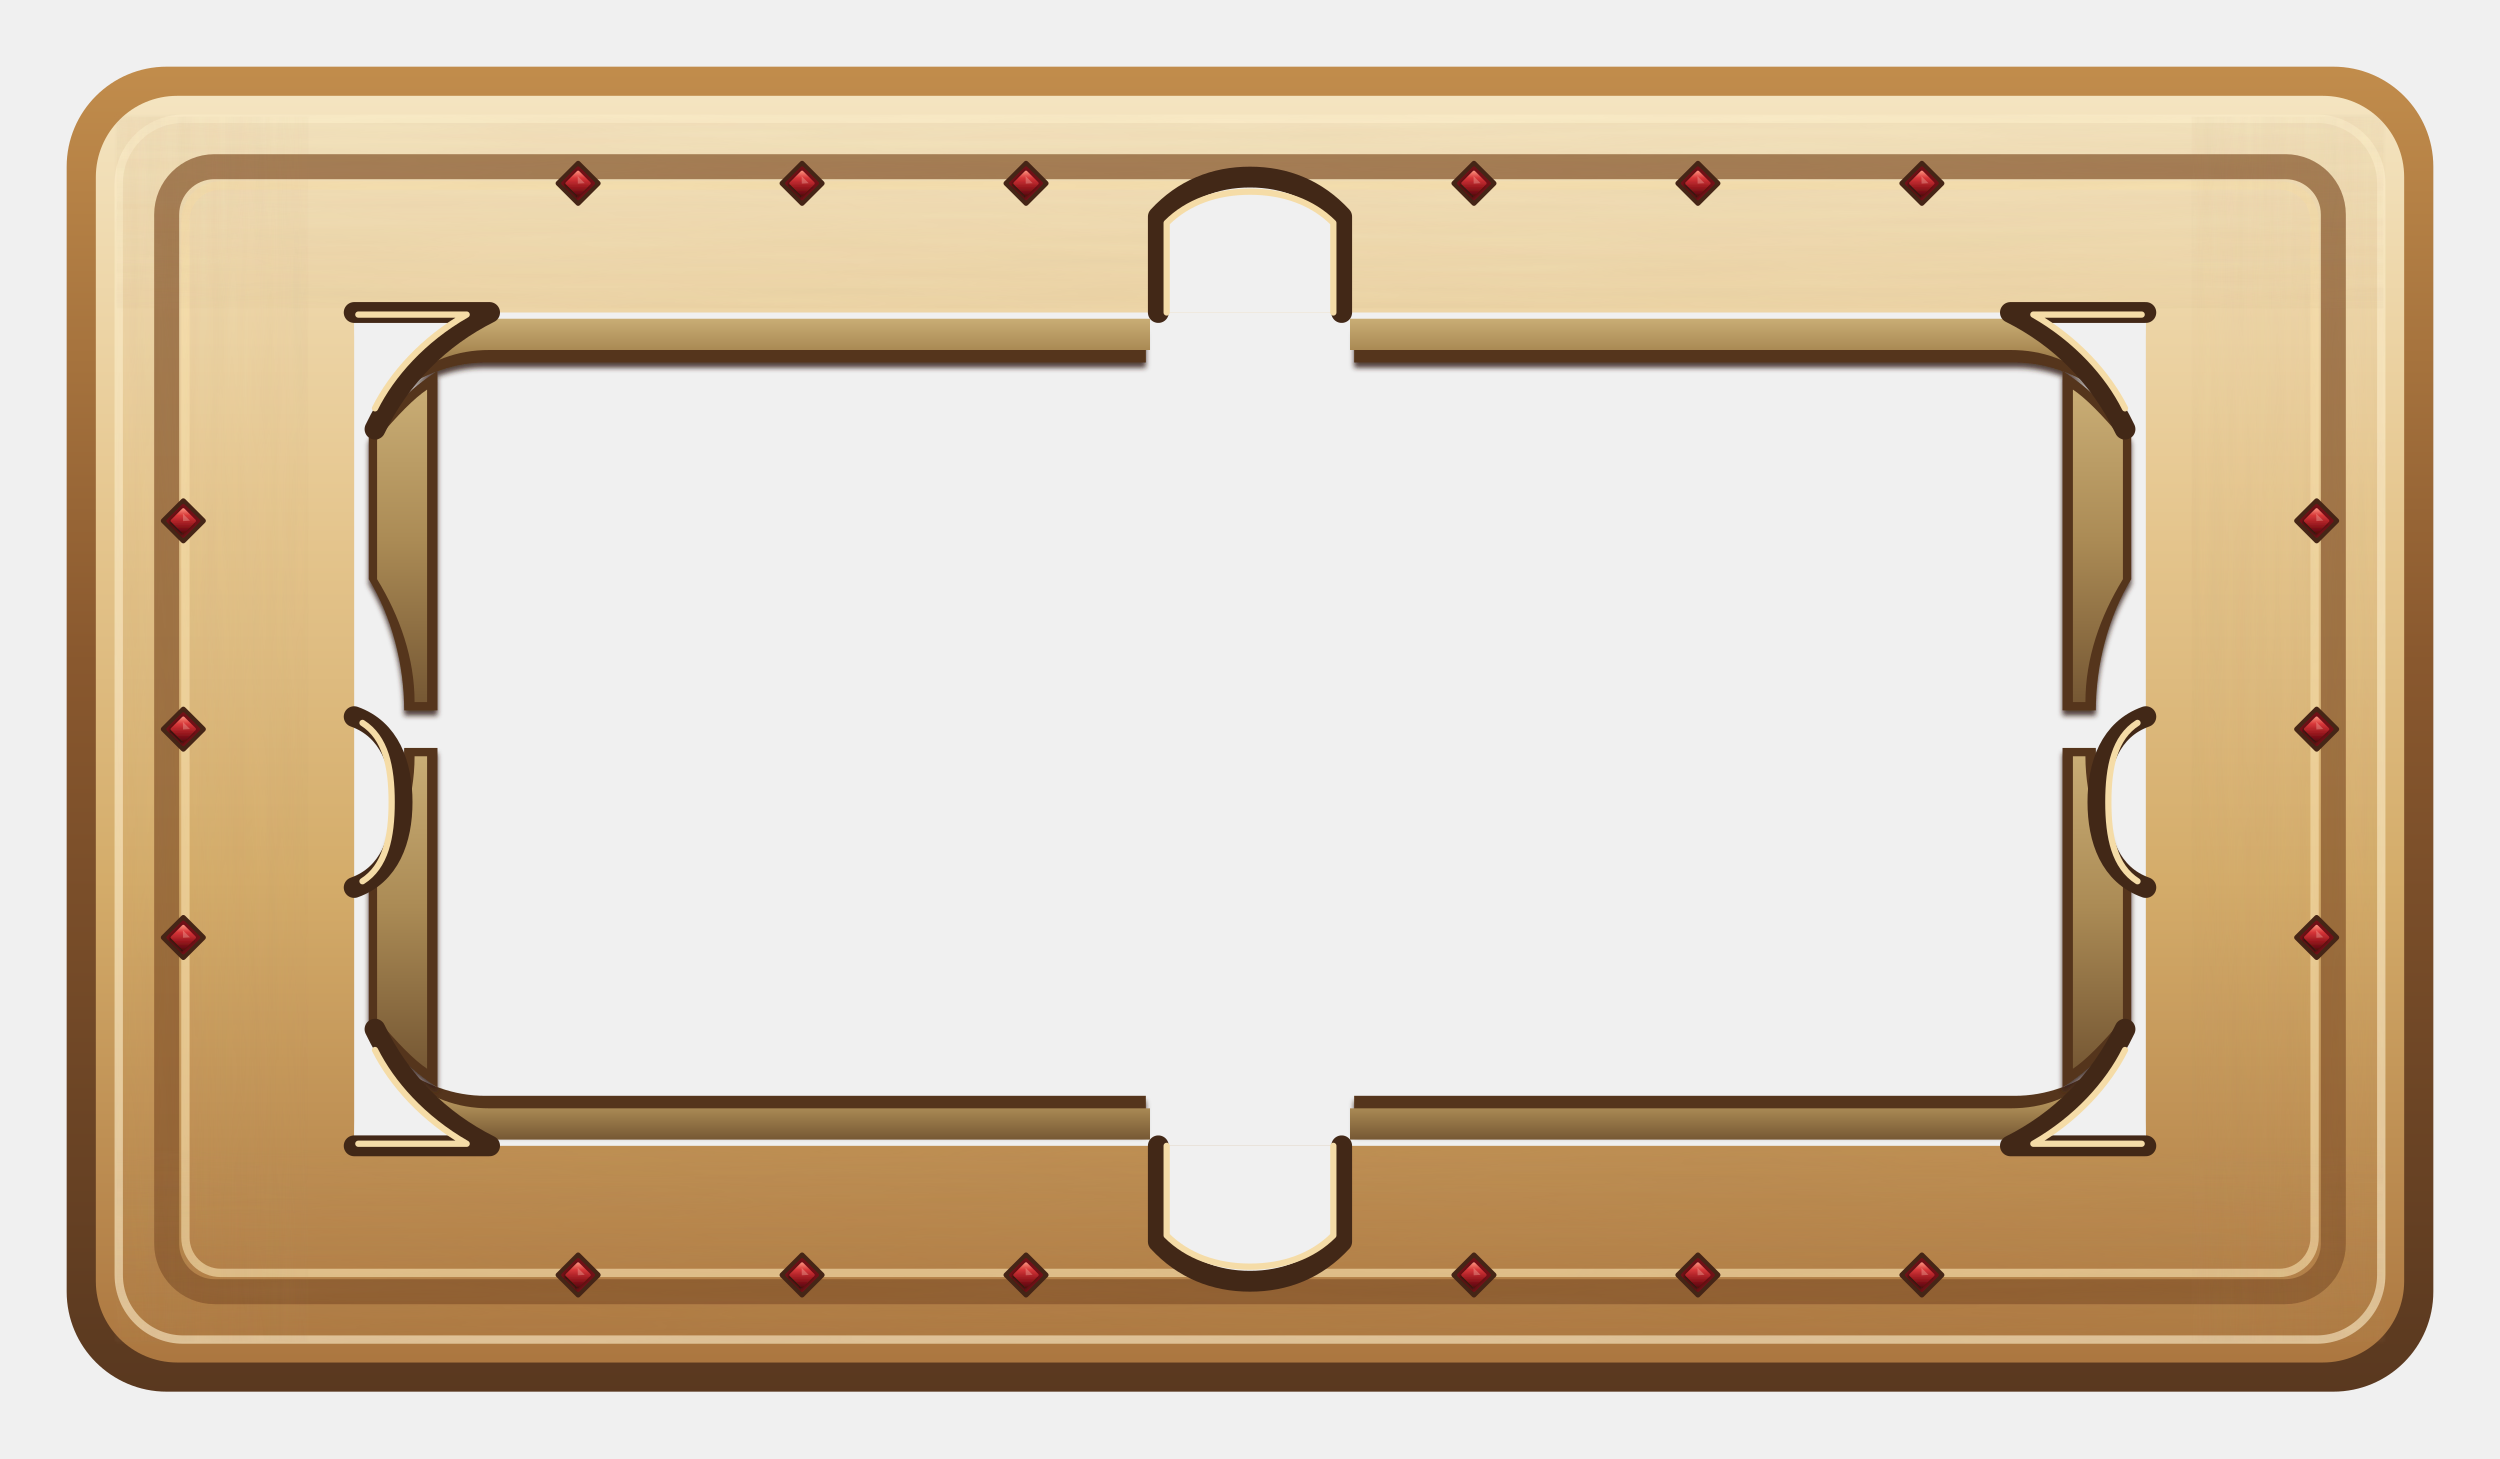
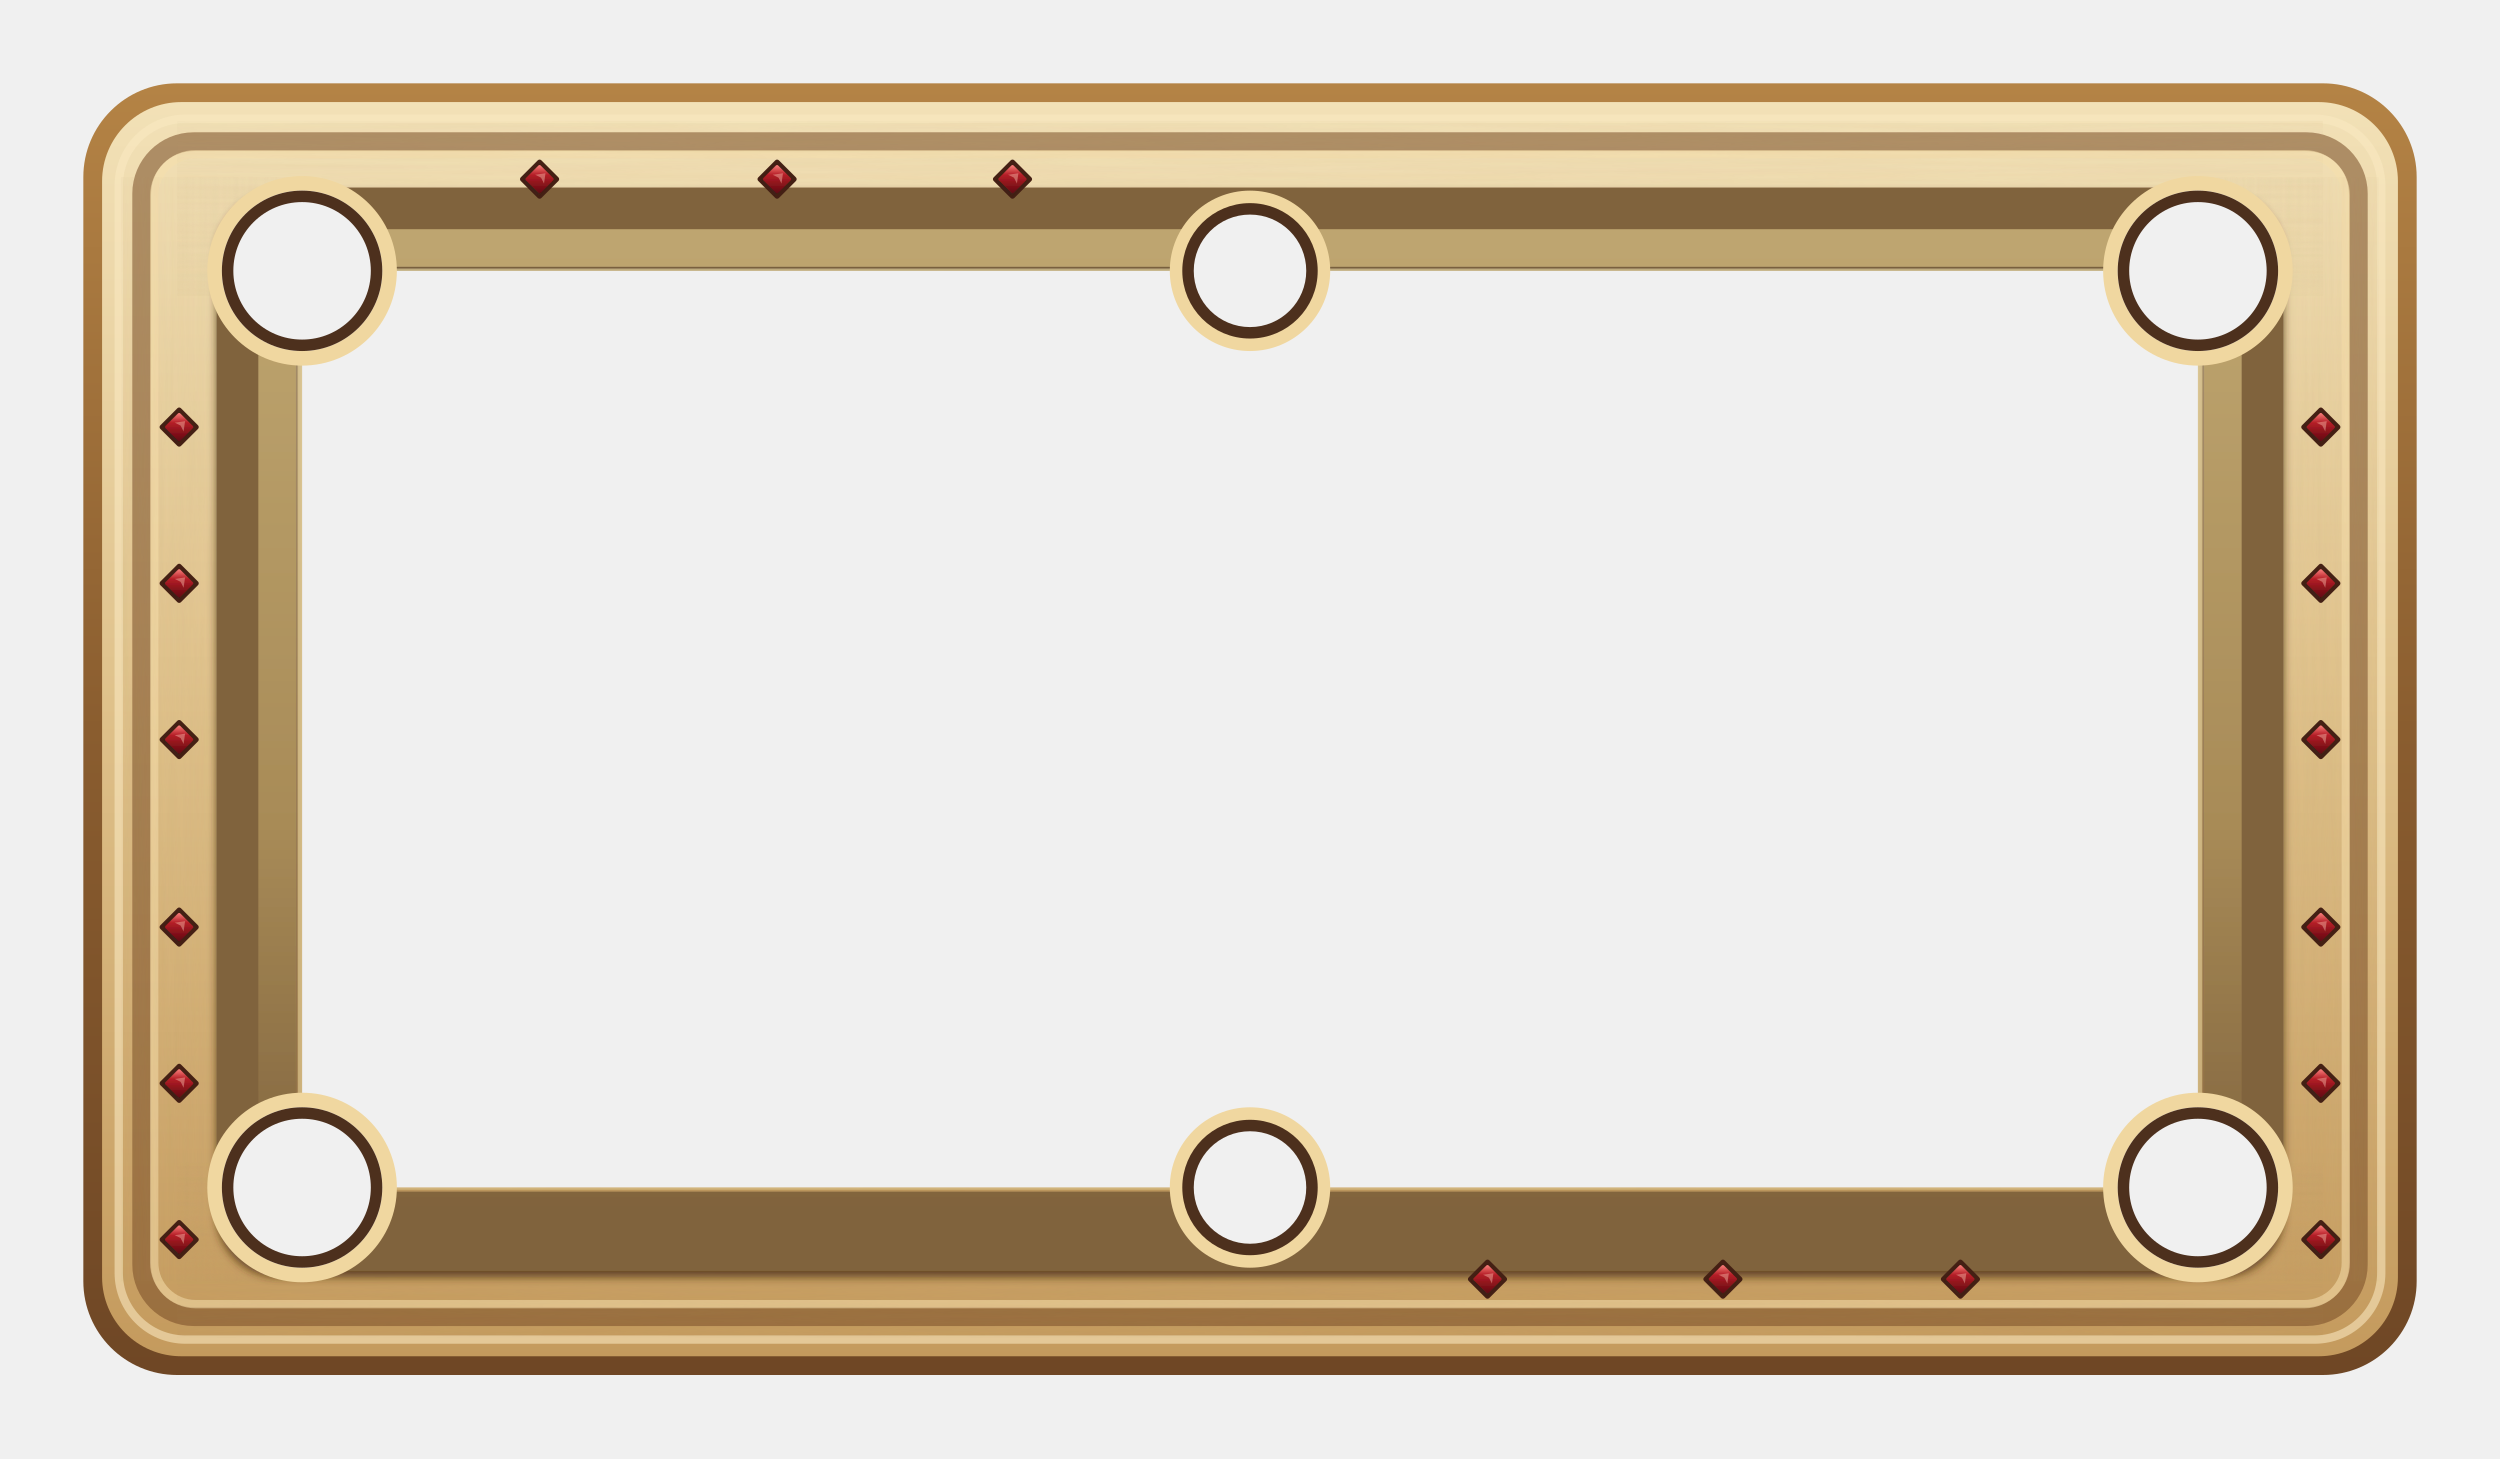
- <svg xmlns="http://www.w3.org/2000/svg" width="1200" height="700" viewBox="0 0 1200 700">
+ <svg xmlns="http://www.w3.org/2000/svg" width="1200" height="700" viewBox="0 0 1200 700" role="img" aria-label="Transparent white oak billiard table rail overlay">
  <defs>
-     <linearGradient id="wood-base" x1="0" y1="0" x2="0" y2="1">
-       <stop offset="0%" stop-color="#f4e4c0" />
-       <stop offset="30%" stop-color="#e7c993" />
-       <stop offset="62%" stop-color="#d4ac6a" />
-       <stop offset="100%" stop-color="#ac7740" />
+     <linearGradient id="oakBase" x1="0" y1="0" x2="0" y2="1">
+       <stop offset="0" stop-color="#f2e1b7" />
+       <stop offset="0.48" stop-color="#dfc18a" />
+       <stop offset="1" stop-color="#c49a5d" />
    </linearGradient>
-     <linearGradient id="wood-edge" x1="0" y1="0" x2="0" y2="1">
-       <stop offset="0%" stop-color="#c28d4c" />
-       <stop offset="45%" stop-color="#89582e" />
-       <stop offset="100%" stop-color="#59381f" />
+     <linearGradient id="oakEdge" x1="0" y1="0" x2="0" y2="1">
+       <stop offset="0" stop-color="#b48345" />
+       <stop offset="0.5" stop-color="#8a5d2f" />
+       <stop offset="1" stop-color="#6f4725" />
    </linearGradient>
-     <linearGradient id="cushion-fill" x1="0" y1="0" x2="0" y2="1">
-       <stop offset="0%" stop-color="#c9ad75" />
-       <stop offset="48%" stop-color="#ab8b55" />
-       <stop offset="100%" stop-color="#765834" />
+     <linearGradient id="cushion" x1="0" y1="0" x2="0" y2="1">
+       <stop offset="0" stop-color="#bea56f" />
+       <stop offset="0.6" stop-color="#a88b57" />
+       <stop offset="1" stop-color="#80633d" />
    </linearGradient>
-     <linearGradient id="ruby-fill" x1="0" y1="0" x2="1" y2="1">
-       <stop offset="0%" stop-color="#ff9b85" />
-       <stop offset="30%" stop-color="#d73739" />
-       <stop offset="68%" stop-color="#94161d" />
-       <stop offset="100%" stop-color="#50070c" />
+     <linearGradient id="ruby" x1="0" y1="0" x2="1" y2="1">
+       <stop offset="0" stop-color="#ff8580" />
+       <stop offset="0.35" stop-color="#b51f27" />
+       <stop offset="1" stop-color="#5e0710" />
    </linearGradient>
-     <filter id="horizontal-grain" x="-5%" y="-20%" width="110%" height="140%">
-       <feTurbulence type="fractalNoise" baseFrequency="0.009 0.18" numOctaves="2" seed="42" result="grain" />
-       <feColorMatrix in="grain" type="matrix" values="                        0.34 0    0    0 0.25                        0    0.23 0    0 0.14                        0    0    0.12 0 0.06                        0    0    0    0.22 0" />
+     <filter id="oakGrain" x="-5%" y="-10%" width="110%" height="120%">
+       <feTurbulence type="fractalNoise" baseFrequency="0.012 0.42" numOctaves="2" seed="18" result="noise" />
+       <feColorMatrix in="noise" type="matrix" values="           0.36 0    0    0 0.23           0    0.25 0    0 0.14           0    0    0.13 0 0.05           0    0    0    0.24 0" />
    </filter>
-     <filter id="vertical-grain" x="-20%" y="-5%" width="140%" height="110%">
-       <feTurbulence type="fractalNoise" baseFrequency="0.18 0.009" numOctaves="2" seed="81" result="grain" />
-       <feColorMatrix in="grain" type="matrix" values="                        0.34 0    0    0 0.25                        0    0.23 0    0 0.14                        0    0    0.12 0 0.06                        0    0    0    0.22 0" />
+     <filter id="oakGrainVertical" x="-10%" y="-5%" width="120%" height="110%">
+       <feTurbulence type="fractalNoise" baseFrequency="0.42 0.012" numOctaves="2" seed="27" result="noise" />
+       <feColorMatrix in="noise" type="matrix" values="           0.36 0    0    0 0.23           0    0.25 0    0 0.14           0    0    0.13 0 0.05           0    0    0    0.24 0" />
    </filter>
-     <filter id="cushion-shadow" x="-25%" y="-25%" width="150%" height="150%">
-       <feDropShadow dx="0" dy="2.5" stdDeviation="1.25" flood-color="#372113" flood-opacity="0.85" />
+     <filter id="cushionInset" x="-10%" y="-10%" width="120%" height="120%">
+       <feDropShadow dx="0" dy="3" stdDeviation="2" flood-color="#442b18" flood-opacity="0.75" />
    </filter>
-     <filter id="ruby-shadow" x="-100%" y="-100%" width="300%" height="300%">
-       <feDropShadow dx="0" dy="1" stdDeviation="0.6" flood-color="#2e150d" flood-opacity="0.95" />
+     <filter id="rubyInset" x="-80%" y="-80%" width="260%" height="260%">
+       <feDropShadow dx="0" dy="1" stdDeviation="0.55" flood-color="#3e1f14" flood-opacity="0.9" />
    </filter>
-     <mask id="table-opening-mask" maskUnits="userSpaceOnUse" x="0" y="0" width="1200" height="700">
-       <rect width="1200" height="700" fill="#ffffff" />
-       <rect x="170" y="150" width="860" height="400" fill="#000000" />
-       <path d="         M 170 150         L 235 150         C 211 162 192 181 180 206         C 173 188 170 170 170 150         Z" fill="#000000" />
-       <path d="         M 1030 150         L 965 150         C 989 162 1008 181 1020 206         C 1027 188 1030 170 1030 150         Z" fill="#000000" />
-       <path d="         M 170 550         L 235 550         C 211 538 192 519 180 494         C 173 512 170 530 170 550         Z" fill="#000000" />
-       <path d="         M 1030 550         L 965 550         C 989 538 1008 519 1020 494         C 1027 512 1030 530 1030 550         Z" fill="#000000" />
-       <path d="         M 556 150         L 556 104         C 568 91 583 85 600 85         C 617 85 632 91 644 104         L 644 150         Z" fill="#000000" />
-       <path d="         M 556 550         L 556 596         C 568 609 583 615 600 615         C 617 615 632 609 644 596         L 644 550         Z" fill="#000000" />
+     <mask id="tableCutouts" maskUnits="userSpaceOnUse" x="0" y="0" width="1200" height="700">
+       <rect width="1200" height="700" fill="white" />
+       <rect x="145" y="130" width="910" height="440" rx="8" fill="black" />
+       <circle cx="145" cy="130" r="43" fill="black" />
+       <circle cx="600" cy="130" r="36" fill="black" />
+       <circle cx="1055" cy="130" r="43" fill="black" />
+       <circle cx="145" cy="570" r="43" fill="black" />
+       <circle cx="600" cy="570" r="36" fill="black" />
+       <circle cx="1055" cy="570" r="43" fill="black" />
    </mask>
-     <clipPath id="horizontal-cap-area">
-       <path d="         M 56 55         H 1144         V 148         H 56         Z          M 56 552         H 1144         V 645         H 56         Z" />
+     <mask id="pocketCenter" maskUnits="userSpaceOnUse" x="0" y="0" width="1200" height="700">
+       <rect width="1200" height="700" fill="white" />
+       <circle cx="145" cy="130" r="33" fill="black" />
+       <circle cx="600" cy="130" r="27" fill="black" />
+       <circle cx="1055" cy="130" r="33" fill="black" />
+       <circle cx="145" cy="570" r="33" fill="black" />
+       <circle cx="600" cy="570" r="27" fill="black" />
+       <circle cx="1055" cy="570" r="33" fill="black" />
+     </mask>
+     <clipPath id="topBottomClip">
+       <path fill-rule="evenodd" d="           M 85 58 H 1115 V 142 H 85 Z           M 85 558 H 1115 V 642 H 85 Z         " />
    </clipPath>
-     <clipPath id="vertical-cap-area">
-       <path d="         M 55 56         H 148         V 644         H 55         Z          M 1052 56         H 1145         V 644         H 1052         Z" />
+     <clipPath id="sideClip">
+       <path fill-rule="evenodd" d="           M 58 85 H 142 V 615 H 58 Z           M 1058 85 H 1142 V 615 H 1058 Z         " />
    </clipPath>
-     <g id="ruby-diamond">
-       <rect x="-8" y="-8" width="16" height="16" rx="1.2" fill="#452516" transform="rotate(45)" />
-       <rect x="-6" y="-6" width="12" height="12" rx="0.8" fill="#711017" transform="rotate(45)" />
-       <rect x="-4.5" y="-4.5" width="9" height="9" rx="0.7" fill="url(#ruby-fill)" transform="rotate(45)" filter="url(#ruby-shadow)" />
-       <path d="         M -2.6 -2.3         L 2.2 -2.3         L 0 0.2         Z" fill="#ffd5c2" opacity="0.30" transform="rotate(45)" />
+     <g id="diamond">
+       <rect x="-7" y="-7" width="14" height="14" rx="1.2" fill="#442014" transform="rotate(45)" />
+       <rect x="-5" y="-5" width="10" height="10" rx="0.7" fill="url(#ruby)" transform="rotate(45)" filter="url(#rubyInset)" />
+       <path d="M 0 -4 L 3 0 L 0 -1 L -3 0 Z" fill="#ffd0bc" opacity="0.4" transform="rotate(45)" />
    </g>
  </defs>
-   <g id="white-oak-frame" mask="url(#table-opening-mask)">
-     <rect x="32" y="32" width="1136" height="636" rx="48" fill="url(#wood-edge)" />
-     <rect x="46" y="46" width="1108" height="608" rx="39" fill="url(#wood-base)" />
-     <rect x="57" y="57" width="1086" height="586" rx="31" fill="none" stroke="#fff0cd" stroke-width="4" opacity="0.62" />
-     <rect x="80" y="80" width="1040" height="540" rx="23" fill="none" stroke="#825128" stroke-width="12" opacity="0.70" />
-     <rect x="89" y="89" width="1022" height="522" rx="17" fill="none" stroke="#f8dfac" stroke-width="4" opacity="0.66" />
-     <g clip-path="url(#horizontal-cap-area)" opacity="0.33">
-       <rect x="54" y="52" width="1092" height="105" fill="#76491f" filter="url(#horizontal-grain)" />
-       <rect x="54" y="543" width="1092" height="105" fill="#76491f" filter="url(#horizontal-grain)" />
+   <g id="outer-rail" mask="url(#tableCutouts)">
+     <rect x="40" y="40" width="1120" height="620" rx="45" fill="url(#oakEdge)" />
+     <rect x="49" y="49" width="1102" height="602" rx="38" fill="url(#oakBase)" />
+     <rect x="57" y="57" width="1086" height="586" rx="32" fill="none" stroke="#f9e9c1" stroke-width="4" opacity="0.58" />
+     <rect x="68" y="68" width="1064" height="564" rx="25" fill="none" stroke="#774a25" stroke-width="9" opacity="0.55" />
+     <rect x="74" y="74" width="1052" height="552" rx="20" fill="none" stroke="#f6dfac" stroke-width="4" opacity="0.55" />
+   </g>
+   <g id="oak-grain" mask="url(#tableCutouts)" opacity="0.30">
+     <g clip-path="url(#topBottomClip)">
+       <rect x="55" y="54" width="1090" height="105" fill="#70491f" filter="url(#oakGrain)" />
+       <rect x="55" y="541" width="1090" height="105" fill="#70491f" filter="url(#oakGrain)" />
    </g>
-     <g clip-path="url(#vertical-cap-area)" opacity="0.33">
-       <rect x="52" y="54" width="105" height="592" fill="#76491f" filter="url(#vertical-grain)" />
-       <rect x="1043" y="54" width="105" height="592" fill="#76491f" filter="url(#vertical-grain)" />
+     <g clip-path="url(#sideClip)">
+       <rect x="54" y="55" width="105" height="590" fill="#70491f" filter="url(#oakGrainVertical)" />
+       <rect x="1041" y="55" width="105" height="590" fill="#70491f" filter="url(#oakGrainVertical)" />
    </g>
  </g>
-   <g id="separate-cushion-segments">
-     <path d="       M 229 157       H 550       V 174       H 233       C 218 174 204 179 190 189       Z" fill="#54351f" filter="url(#cushion-shadow)" />
-     <path d="       M 231 153       H 552       V 168       H 235       C 219 168 207 173 193 183       Z" fill="url(#cushion-fill)" />
-     <path d="       M 650 157       H 971       L 1010 189       C 996 179 982 174 967 174       H 650       Z" fill="#54351f" filter="url(#cushion-shadow)" />
-     <path d="       M 648 153       H 969       L 1007 183       C 993 173 981 168 965 168       H 648       Z" fill="url(#cushion-fill)" />
-     <path d="       M 229 543       H 550       V 526       H 233       C 218 526 204 521 190 511       Z" fill="#54351f" filter="url(#cushion-shadow)" />
-     <path d="       M 231 547       H 552       V 532       H 235       C 219 532 207 527 193 517       Z" fill="url(#cushion-fill)" />
-     <path d="       M 650 543       H 971       L 1010 511       C 996 521 982 526 967 526       H 650       Z" fill="#54351f" filter="url(#cushion-shadow)" />
-     <path d="       M 648 547       H 969       L 1007 517       C 993 527 981 532 965 532       H 648       Z" fill="url(#cushion-fill)" />
-     <path d="       M 177 210       C 187 197 196 187 210 178       V 341       H 194       C 194 319 188 296 177 278       Z" fill="#54351f" filter="url(#cushion-shadow)" />
-     <path d="       M 181 211       C 191 199 199 191 205 187       V 337       H 199       C 199 316 192 296 181 278       Z" fill="url(#cushion-fill)" />
-     <path d="       M 177 422       C 188 404 194 381 194 359       H 210       V 522       C 196 513 187 503 177 490       Z" fill="#54351f" filter="url(#cushion-shadow)" />
-     <path d="       M 181 422       C 192 404 199 384 199 363       H 205       V 513       C 199 509 191 501 181 489       Z" fill="url(#cushion-fill)" />
-     <path d="       M 1023 210       C 1013 197 1004 187 990 178       V 341       H 1006       C 1006 319 1012 296 1023 278       Z" fill="#54351f" filter="url(#cushion-shadow)" />
-     <path d="       M 1019 211       C 1009 199 1001 191 995 187       V 337       H 1001       C 1001 316 1008 296 1019 278       Z" fill="url(#cushion-fill)" />
-     <path d="       M 1023 422       C 1012 404 1006 381 1006 359       H 990       V 522       C 1004 513 1013 503 1023 490       Z" fill="#54351f" filter="url(#cushion-shadow)" />
-     <path d="       M 1019 422       C 1008 404 1001 384 1001 363       H 995       V 513       C 1001 509 1009 501 1019 489       Z" fill="url(#cushion-fill)" />
+   <g id="cushion-inset" mask="url(#tableCutouts)" filter="url(#cushionInset)">
+     <rect x="118" y="104" width="964" height="492" rx="16" fill="none" stroke="#80633d" stroke-width="28" />
+     <rect x="133" y="119" width="934" height="462" rx="10" fill="none" stroke="url(#cushion)" stroke-width="18" />
+     <rect x="144" y="130" width="912" height="440" rx="8" fill="none" stroke="#e0ca94" stroke-width="2" opacity="0.44" />
  </g>
-   <g id="transparent-pocket-bevels" fill="none" stroke-linecap="round" stroke-linejoin="round">
-     <path d="M 170 150 L 235 150 C 211 162 192 181 180 206" stroke="#422817" stroke-width="10" />
-     <path d="M 172 151 L 224 151 C 203 163 188 180 180 196" stroke="#f5dca7" stroke-width="3" />
-     <path d="M 1030 150 L 965 150 C 989 162 1008 181 1020 206" stroke="#422817" stroke-width="10" />
-     <path d="M 1028 151 L 976 151 C 997 163 1012 180 1020 196" stroke="#f5dca7" stroke-width="3" />
-     <path d="M 170 550 L 235 550 C 211 538 192 519 180 494" stroke="#422817" stroke-width="10" />
-     <path d="M 172 549 L 224 549 C 203 537 188 520 180 504" stroke="#f5dca7" stroke-width="3" />
-     <path d="M 1030 550 L 965 550 C 989 538 1008 519 1020 494" stroke="#422817" stroke-width="10" />
-     <path d="M 1028 549 L 976 549 C 997 537 1012 520 1020 504" stroke="#f5dca7" stroke-width="3" />
-     <path d="       M 556 150       L 556 104       C 568 91 583 85 600 85       C 617 85 632 91 644 104       L 644 150" stroke="#422817" stroke-width="10" />
-     <path d="       M 560 150       L 560 107       C 570 97 584 92 600 92       C 616 92 630 97 640 107       L 640 150" stroke="#f5dca7" stroke-width="3" />
-     <path d="       M 556 550       L 556 596       C 568 609 583 615 600 615       C 617 615 632 609 644 596       L 644 550" stroke="#422817" stroke-width="10" />
-     <path d="       M 560 550       L 560 593       C 570 603 584 608 600 608       C 616 608 630 603 640 593       L 640 550" stroke="#f5dca7" stroke-width="3" />
-     <path d="       M 170 344       C 187 350 193 367 193 385       C 193 403 187 420 170 426" stroke="#422817" stroke-width="10" />
-     <path d="       M 174 347       C 185 354 188 368 188 385       C 188 402 185 416 174 423" stroke="#f5dca7" stroke-width="3" />
-     <path d="       M 1030 344       C 1013 350 1007 367 1007 385       C 1007 403 1013 420 1030 426" stroke="#422817" stroke-width="10" />
-     <path d="       M 1026 347       C 1015 354 1012 368 1012 385       C 1012 402 1015 416 1026 423" stroke="#f5dca7" stroke-width="3" />
+   <g id="pocket-bevels" mask="url(#pocketCenter)" fill="none">
+     <circle cx="145" cy="130" r="42" stroke="#f0d7a0" stroke-width="7" />
+     <circle cx="145" cy="130" r="35" stroke="#4d301d" stroke-width="7" />
+     <circle cx="600" cy="130" r="35" stroke="#f0d7a0" stroke-width="7" />
+     <circle cx="600" cy="130" r="29" stroke="#4d301d" stroke-width="7" />
+     <circle cx="1055" cy="130" r="42" stroke="#f0d7a0" stroke-width="7" />
+     <circle cx="1055" cy="130" r="35" stroke="#4d301d" stroke-width="7" />
+     <circle cx="145" cy="570" r="42" stroke="#f0d7a0" stroke-width="7" />
+     <circle cx="145" cy="570" r="35" stroke="#4d301d" stroke-width="7" />
+     <circle cx="600" cy="570" r="35" stroke="#f0d7a0" stroke-width="7" />
+     <circle cx="600" cy="570" r="29" stroke="#4d301d" stroke-width="7" />
+     <circle cx="1055" cy="570" r="42" stroke="#f0d7a0" stroke-width="7" />
+     <circle cx="1055" cy="570" r="35" stroke="#4d301d" stroke-width="7" />
  </g>
-   <g id="ruby-red-diamond-sights">
-     <use href="#ruby-diamond" x="277.5" y="88" />
-     <use href="#ruby-diamond" x="385" y="88" />
-     <use href="#ruby-diamond" x="492.5" y="88" />
-     <use href="#ruby-diamond" x="707.5" y="88" />
-     <use href="#ruby-diamond" x="815" y="88" />
-     <use href="#ruby-diamond" x="922.5" y="88" />
-     <use href="#ruby-diamond" x="277.5" y="612" />
-     <use href="#ruby-diamond" x="385" y="612" />
-     <use href="#ruby-diamond" x="492.5" y="612" />
-     <use href="#ruby-diamond" x="707.5" y="612" />
-     <use href="#ruby-diamond" x="815" y="612" />
-     <use href="#ruby-diamond" x="922.5" y="612" />
-     <use href="#ruby-diamond" x="88" y="250" />
-     <use href="#ruby-diamond" x="88" y="350" />
-     <use href="#ruby-diamond" x="88" y="450" />
-     <use href="#ruby-diamond" x="1112" y="250" />
-     <use href="#ruby-diamond" x="1112" y="350" />
-     <use href="#ruby-diamond" x="1112" y="450" />
+   <g id="diamond-sights">
+     <use href="#diamond" x="259" y="86" />
+     <use href="#diamond" x="373" y="86" />
+     <use href="#diamond" x="486" y="86" />
+     <use href="#diamond" x="714" y="614" />
+     <use href="#diamond" x="827" y="614" />
+     <use href="#diamond" x="941" y="614" />
+     <use href="#diamond" x="86" y="205" />
+     <use href="#diamond" x="86" y="280" />
+     <use href="#diamond" x="86" y="355" />
+     <use href="#diamond" x="86" y="445" />
+     <use href="#diamond" x="86" y="520" />
+     <use href="#diamond" x="86" y="595" />
+     <use href="#diamond" x="1114" y="205" />
+     <use href="#diamond" x="1114" y="280" />
+     <use href="#diamond" x="1114" y="355" />
+     <use href="#diamond" x="1114" y="445" />
+     <use href="#diamond" x="1114" y="520" />
+     <use href="#diamond" x="1114" y="595" />
  </g>
</svg>
